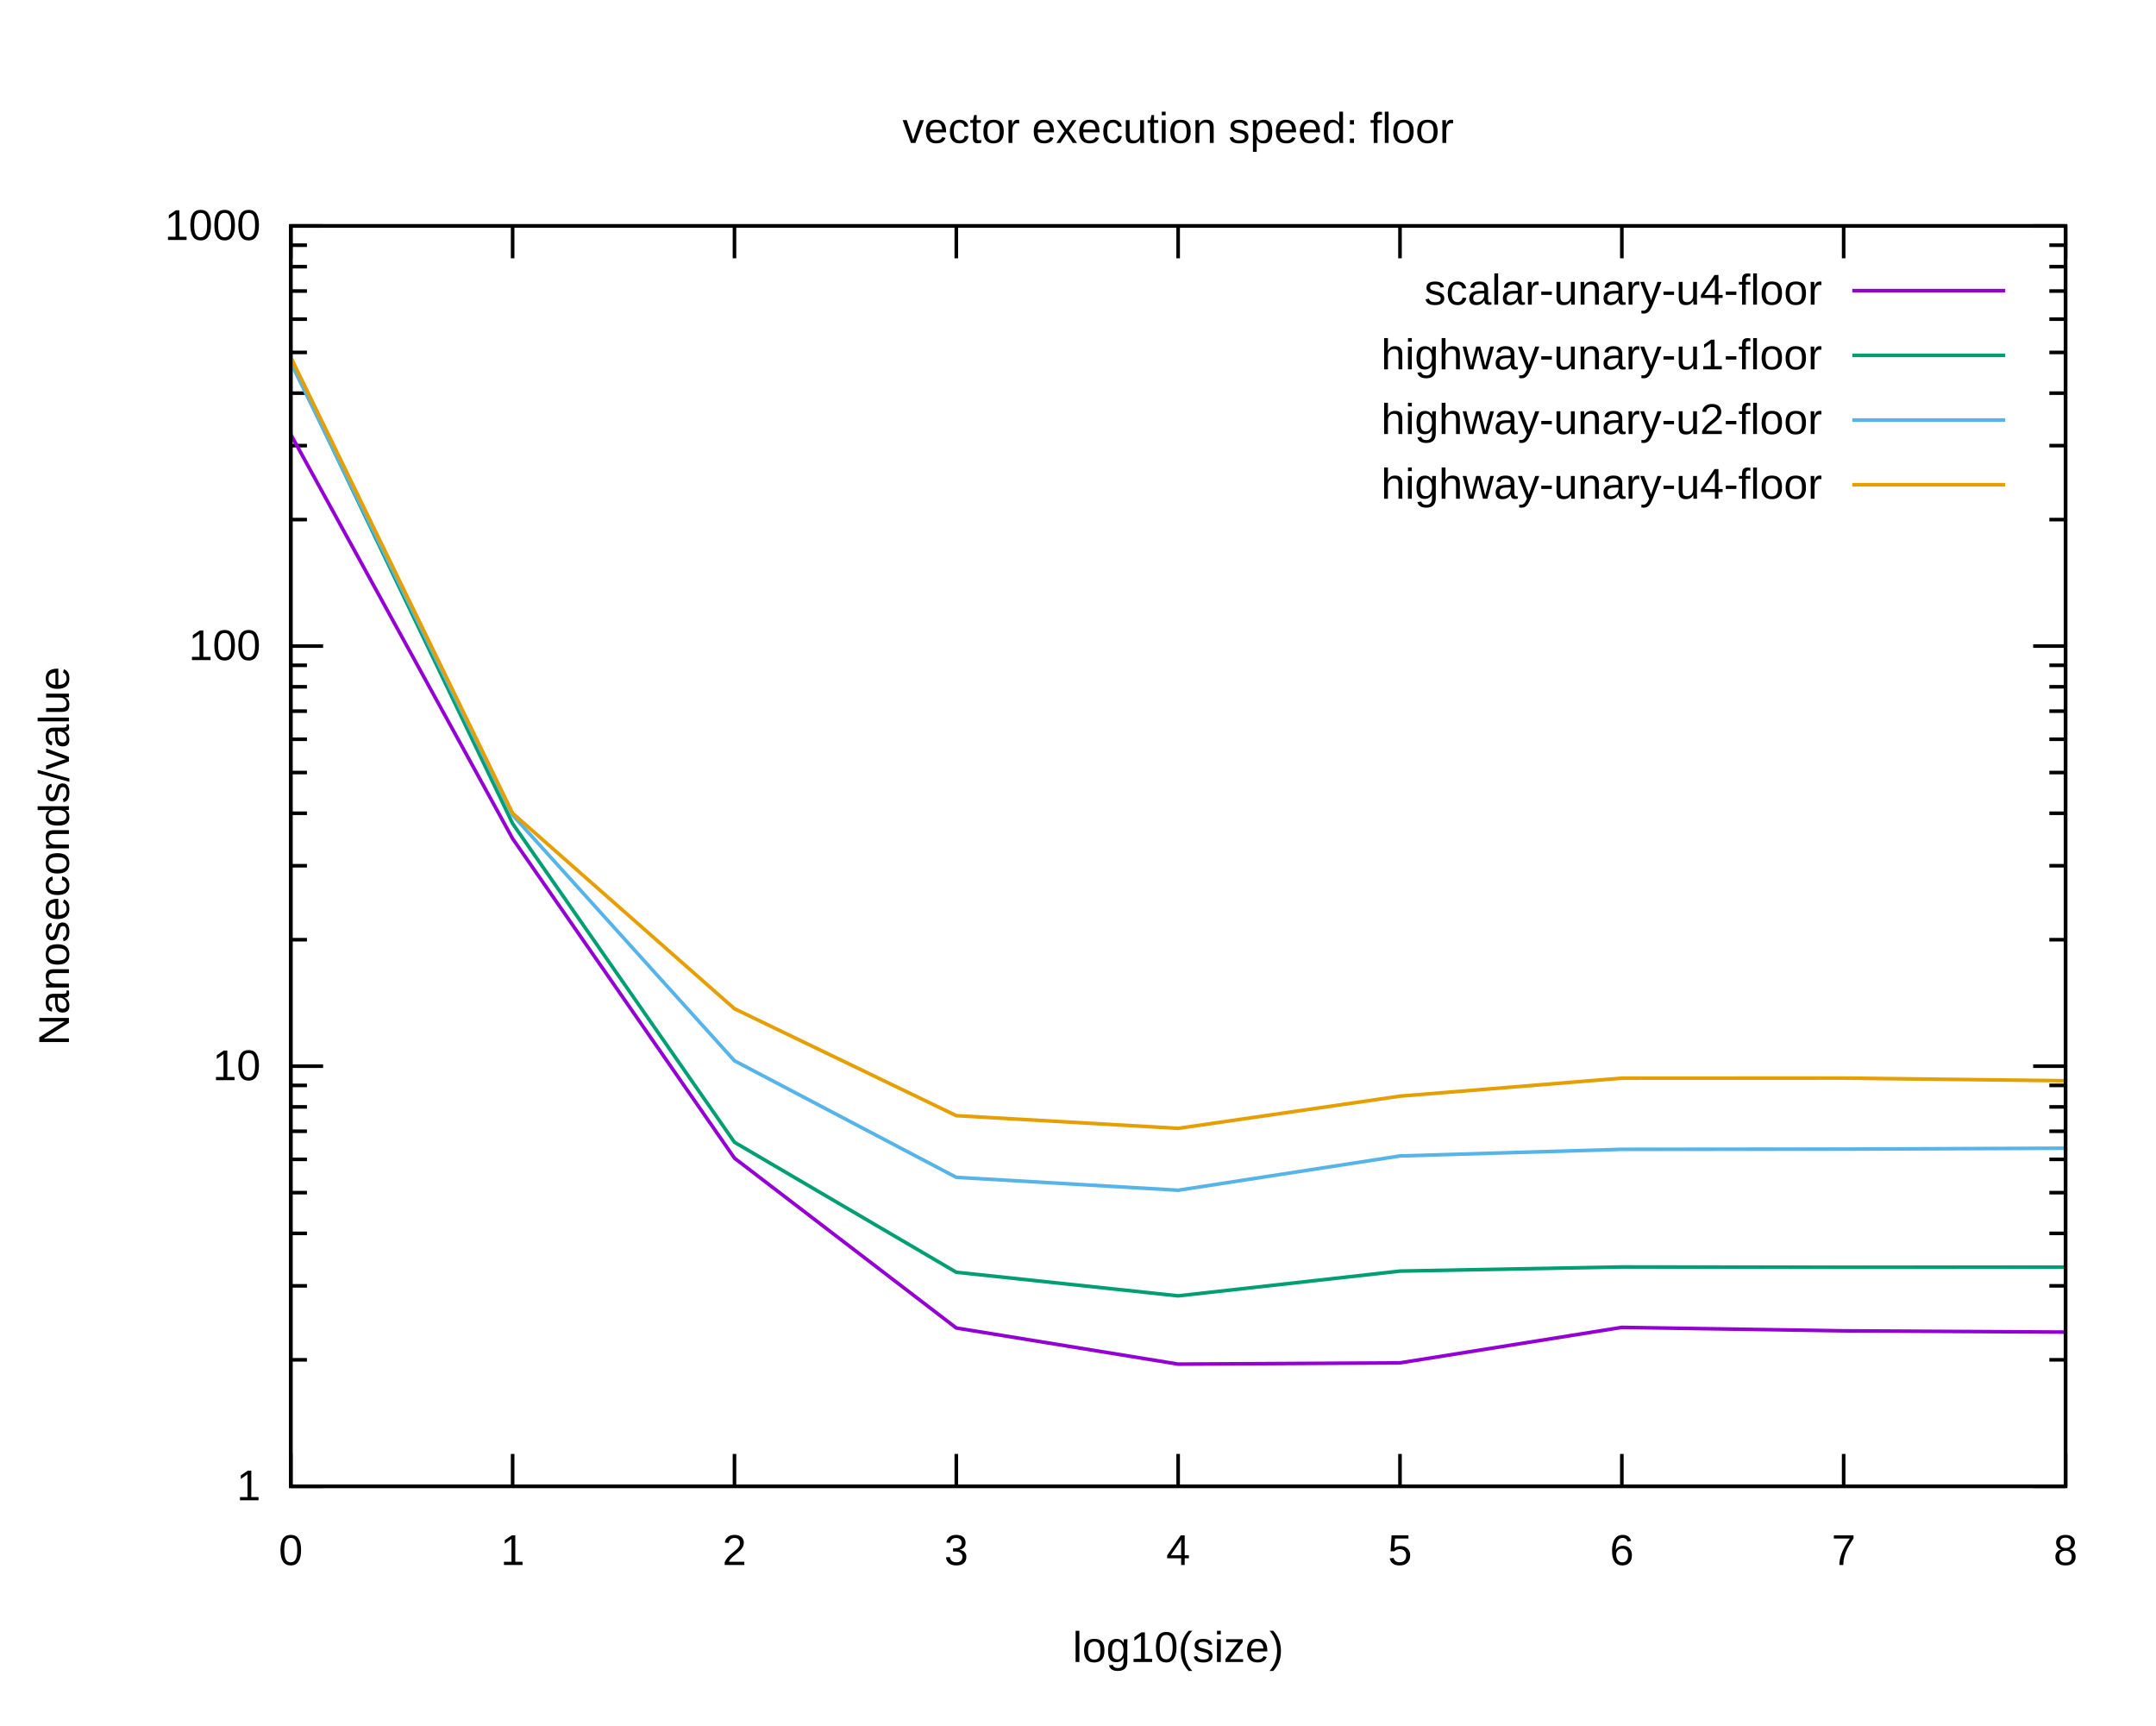
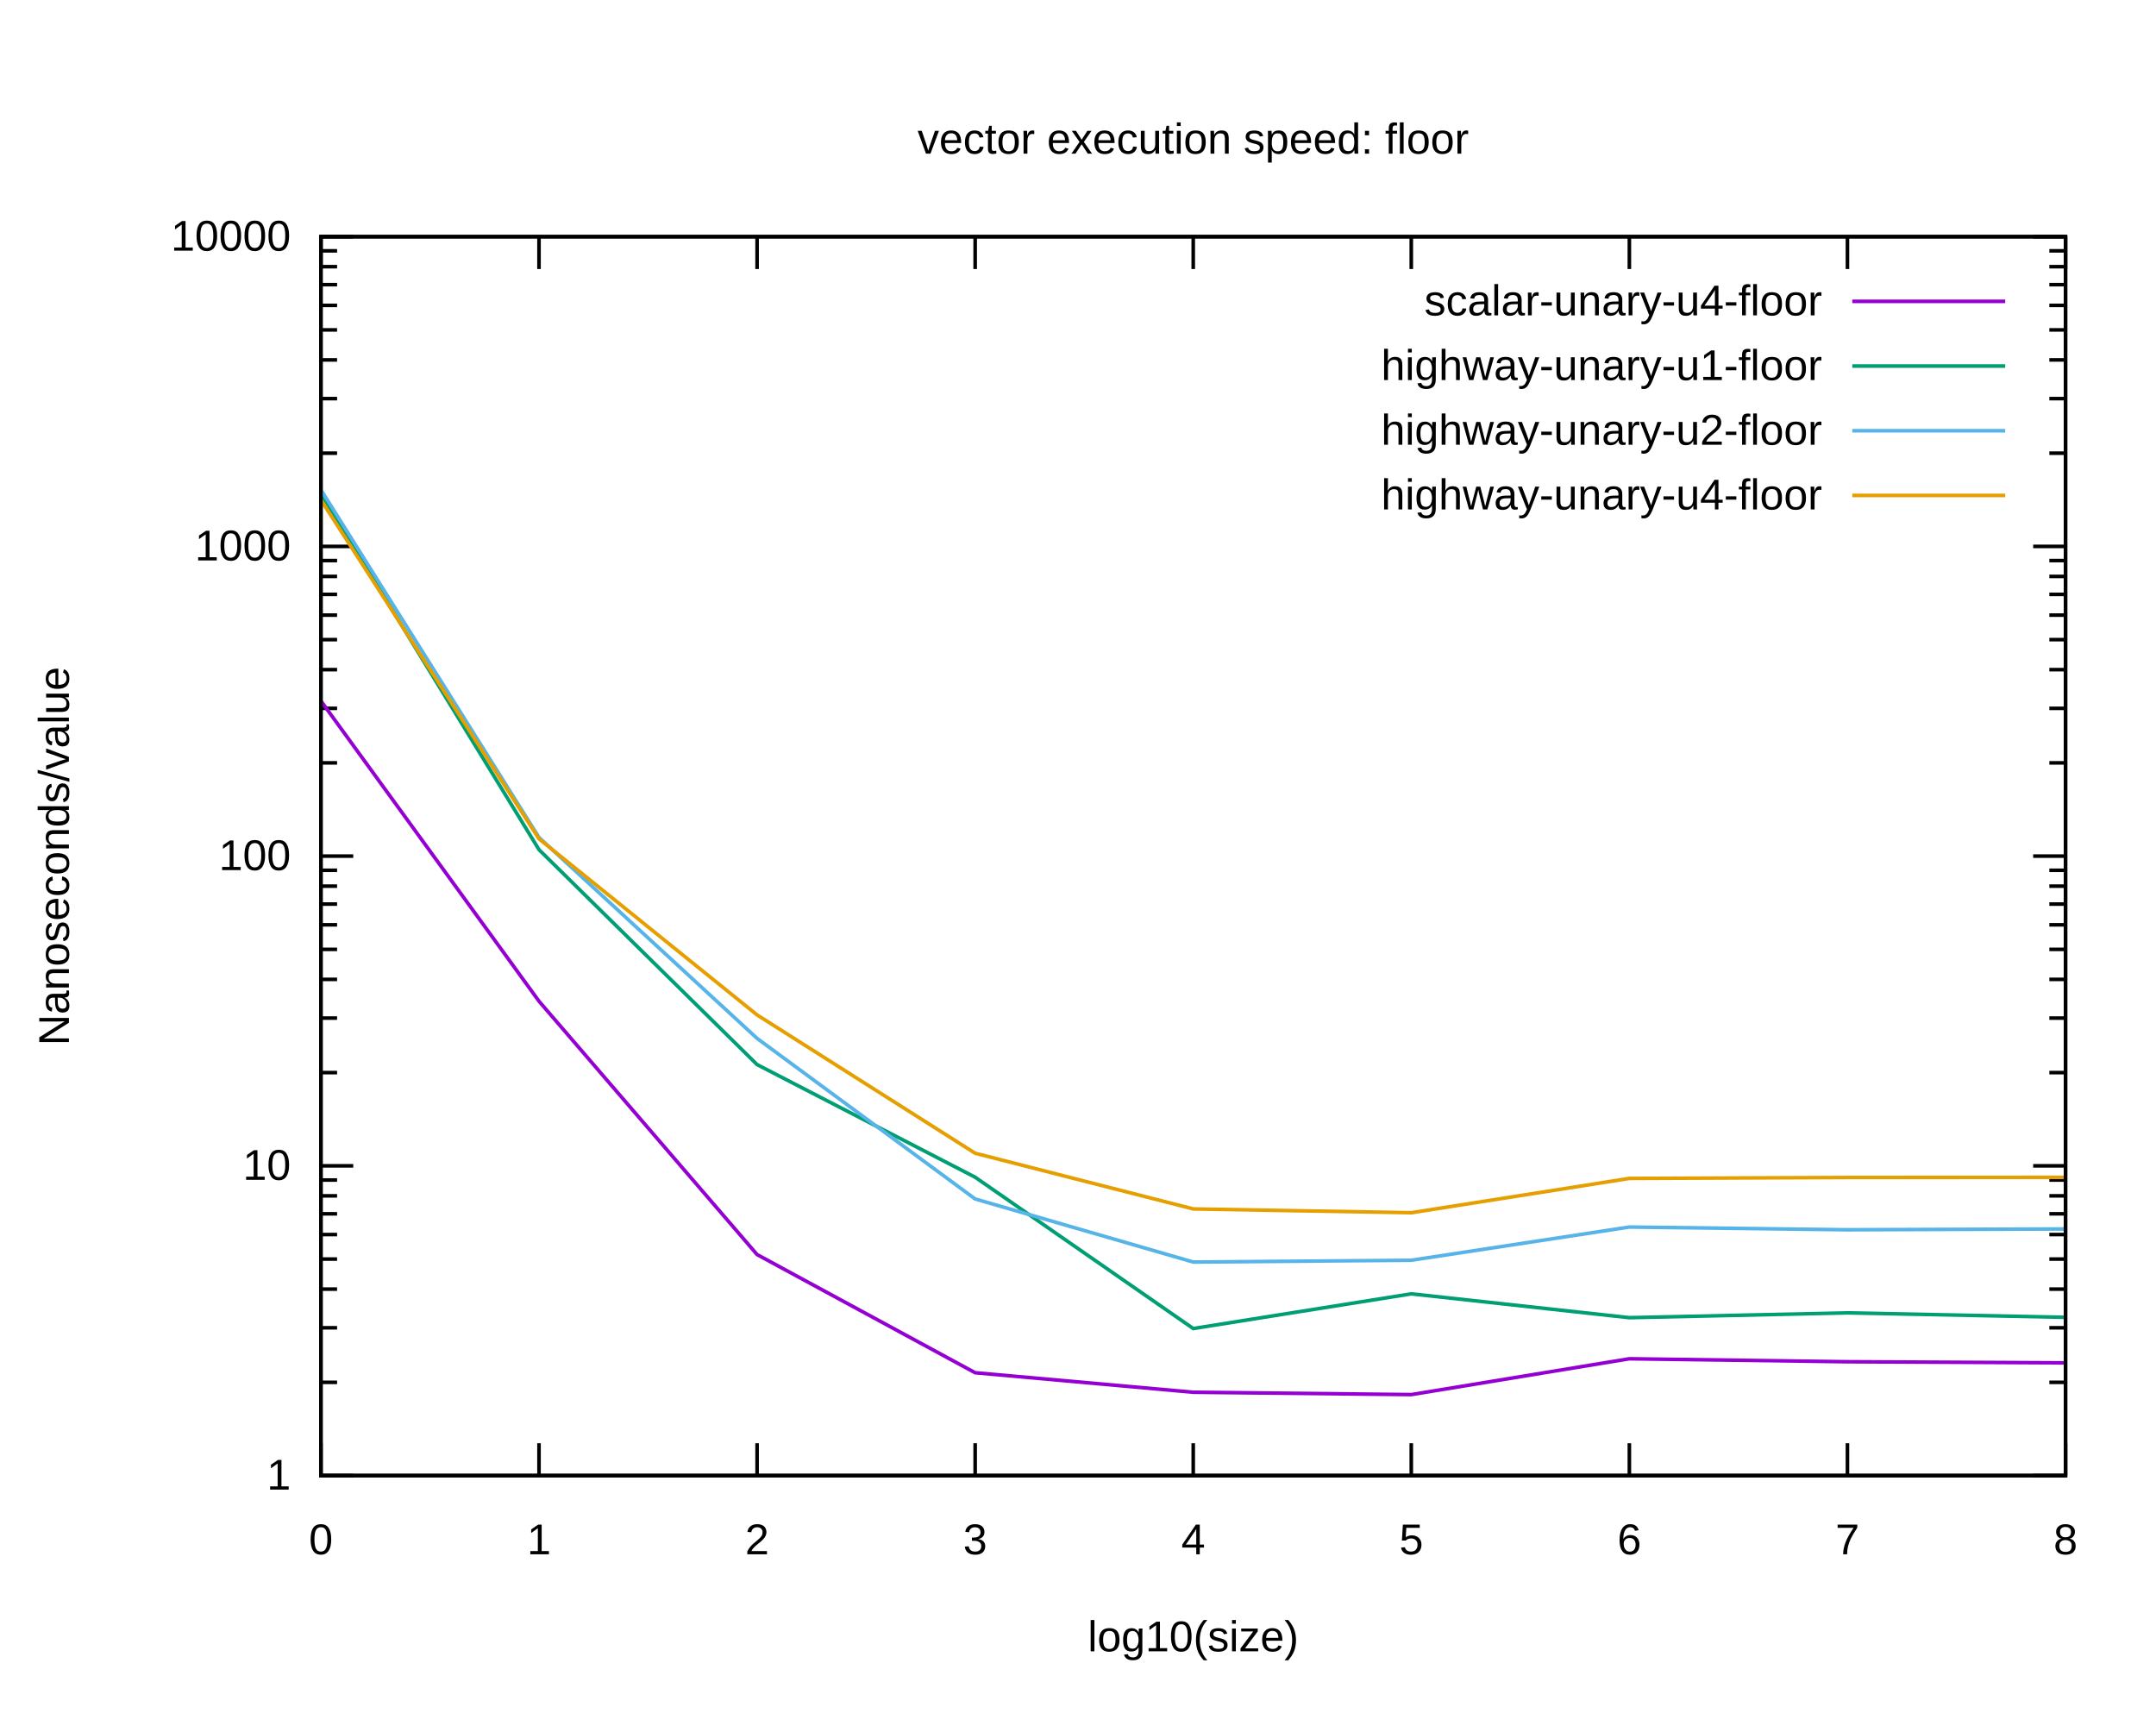
<svg xmlns="http://www.w3.org/2000/svg" xmlns:xlink="http://www.w3.org/1999/xlink" viewBox="0 0 600 480">
  <g id="gnuplot_canvas">
    <rect x="0" y="0" width="600" height="480" fill="none" />
    <defs>
      <circle id="gpDot" r="0.5" stroke-width="0.5" stroke="currentColor" />
      <path id="gpPt0" stroke-width="0.222" stroke="currentColor" d="M-1,0 h2 M0,-1 v2" />
      <path id="gpPt1" stroke-width="0.222" stroke="currentColor" d="M-1,-1 L1,1 M1,-1 L-1,1" />
      <path id="gpPt2" stroke-width="0.222" stroke="currentColor" d="M-1,0 L1,0 M0,-1 L0,1 M-1,-1 L1,1 M-1,1 L1,-1" />
      <rect id="gpPt3" stroke-width="0.222" stroke="currentColor" x="-1" y="-1" width="2" height="2" />
      <rect id="gpPt4" stroke-width="0.222" stroke="currentColor" fill="currentColor" x="-1" y="-1" width="2" height="2" />
      <circle id="gpPt5" stroke-width="0.222" stroke="currentColor" cx="0" cy="0" r="1" />
      <use xlink:href="#gpPt5" id="gpPt6" fill="currentColor" stroke="none" />
      <path id="gpPt7" stroke-width="0.222" stroke="currentColor" d="M0,-1.33 L-1.33,0.67 L1.33,0.67 z" />
      <use xlink:href="#gpPt7" id="gpPt8" fill="currentColor" stroke="none" />
      <use xlink:href="#gpPt7" id="gpPt9" stroke="currentColor" transform="rotate(180)" />
      <use xlink:href="#gpPt9" id="gpPt10" fill="currentColor" stroke="none" />
      <use xlink:href="#gpPt3" id="gpPt11" stroke="currentColor" transform="rotate(45)" />
      <use xlink:href="#gpPt11" id="gpPt12" fill="currentColor" stroke="none" />
      <path id="gpPt13" stroke-width="0.222" stroke="currentColor" d="M0,1.330 L1.265,0.411 L0.782,-1.067 L-0.782,-1.076 L-1.265,0.411 z" />
      <use xlink:href="#gpPt13" id="gpPt14" fill="currentColor" stroke="none" />
      <filter id="textbox" filterUnits="objectBoundingBox" x="0" y="0" height="1" width="1">
        <feFlood flood-color="white" flood-opacity="1" result="bgnd" />
        <feComposite in="SourceGraphic" in2="bgnd" operator="atop" />
      </filter>
      <filter id="greybox" filterUnits="objectBoundingBox" x="0" y="0" height="1" width="1">
        <feFlood flood-color="lightgrey" flood-opacity="1" result="grey" />
        <feComposite in="SourceGraphic" in2="grey" operator="atop" />
      </filter>
    </defs>
    <g fill="none" color="white" stroke="currentColor" stroke-width="1.00" stroke-linecap="butt" stroke-linejoin="miter">
</g>
    <g fill="none" color="black" stroke="currentColor" stroke-width="1.00" stroke-linecap="butt" stroke-linejoin="miter">
-       <path stroke="black" d="M80.92,413.54 L89.92,413.54 M574.82,413.54 L565.82,413.54  " />
-       <g transform="translate(72.53,417.44)" stroke="none" fill="black" font-family="Arial" font-size="12.00" text-anchor="end">
+       <path stroke="black" d="M89.31,410.56 L98.31,410.56 M574.82,410.56 L565.82,410.56  " />
+       <g transform="translate(80.92,414.46)" stroke="none" fill="black" font-family="Arial" font-size="12.00" text-anchor="end">
        <text>
          <tspan font-family="Arial"> 1</tspan>
        </text>
      </g>
    </g>
    <g fill="none" color="black" stroke="currentColor" stroke-width="1.00" stroke-linecap="butt" stroke-linejoin="miter">
-       <path stroke="black" d="M80.92,378.35 L85.42,378.35 M574.82,378.35 L570.32,378.35 M80.92,357.77 L85.42,357.77 M574.82,357.77 L570.32,357.77   M80.92,343.17 L85.42,343.17 M574.82,343.17 L570.32,343.17 M80.92,331.84 L85.42,331.84 M574.82,331.84 L570.32,331.84   M80.92,322.58 L85.42,322.58 M574.82,322.58 L570.32,322.58 M80.92,314.76 L85.42,314.76 M574.82,314.76 L570.32,314.76   M80.92,307.98 L85.42,307.98 M574.82,307.98 L570.32,307.98 M80.92,302.00 L85.42,302.00 M574.82,302.00 L570.32,302.00   M80.92,296.65 L89.92,296.65 M574.82,296.65 L565.82,296.65  " />
-       <g transform="translate(72.53,300.55)" stroke="none" fill="black" font-family="Arial" font-size="12.00" text-anchor="end">
+       <path stroke="black" d="M89.31,384.62 L93.81,384.62 M574.82,384.62 L570.32,384.62 M89.31,369.44 L93.81,369.44 M574.82,369.44 L570.32,369.44   M89.31,358.68 L93.81,358.68 M574.82,358.68 L570.32,358.68 M89.31,350.32 L93.81,350.32 M574.82,350.32 L570.32,350.32   M89.31,343.50 L93.81,343.50 M574.82,343.50 L570.32,343.50 M89.31,337.73 L93.81,337.73 M574.82,337.73 L570.32,337.73   M89.31,332.73 L93.81,332.73 M574.82,332.73 L570.32,332.73 M89.31,328.33 L93.81,328.33 M574.82,328.33 L570.32,328.33   M89.31,324.38 L98.31,324.38 M574.82,324.38 L565.82,324.38  " />
+       <g transform="translate(80.92,328.28)" stroke="none" fill="black" font-family="Arial" font-size="12.00" text-anchor="end">
        <text>
          <tspan font-family="Arial"> 10</tspan>
        </text>
      </g>
    </g>
    <g fill="none" color="black" stroke="currentColor" stroke-width="1.00" stroke-linecap="butt" stroke-linejoin="miter">
-       <path stroke="black" d="M80.92,261.46 L85.42,261.46 M574.82,261.46 L570.32,261.46 M80.92,240.88 L85.42,240.88 M574.82,240.88 L570.32,240.88   M80.92,226.28 L85.42,226.28 M574.82,226.28 L570.32,226.28 M80.92,214.95 L85.42,214.95 M574.82,214.95 L570.32,214.95   M80.92,205.69 L85.42,205.69 M574.82,205.69 L570.32,205.69 M80.92,197.87 L85.42,197.87 M574.82,197.87 L570.32,197.87   M80.92,191.09 L85.42,191.09 M574.82,191.09 L570.32,191.09 M80.92,185.11 L85.42,185.11 M574.82,185.11 L570.32,185.11   M80.92,179.76 L89.92,179.76 M574.82,179.76 L565.82,179.76  " />
-       <g transform="translate(72.53,183.66)" stroke="none" fill="black" font-family="Arial" font-size="12.00" text-anchor="end">
+       <path stroke="black" d="M89.31,298.44 L93.81,298.44 M574.82,298.44 L570.32,298.44 M89.31,283.27 L93.81,283.27 M574.82,283.27 L570.32,283.27   M89.31,272.50 L93.81,272.50 M574.82,272.50 L570.32,272.50 M89.31,264.15 L93.81,264.15 M574.82,264.15 L570.32,264.15   M89.31,257.32 L93.81,257.32 M574.82,257.32 L570.32,257.32 M89.31,251.55 L93.81,251.55 M574.82,251.55 L570.32,251.55   M89.31,246.56 L93.81,246.56 M574.82,246.56 L570.32,246.56 M89.31,242.15 L93.81,242.15 M574.82,242.15 L570.32,242.15   M89.31,238.20 L98.31,238.20 M574.82,238.20 L565.82,238.20  " />
+       <g transform="translate(80.92,242.10)" stroke="none" fill="black" font-family="Arial" font-size="12.00" text-anchor="end">
        <text>
          <tspan font-family="Arial"> 100</tspan>
        </text>
      </g>
    </g>
    <g fill="none" color="black" stroke="currentColor" stroke-width="1.00" stroke-linecap="butt" stroke-linejoin="miter">
-       <path stroke="black" d="M80.92,144.57 L85.42,144.57 M574.82,144.57 L570.32,144.57 M80.92,123.99 L85.42,123.99 M574.82,123.99 L570.32,123.99   M80.92,109.39 L85.42,109.39 M574.82,109.39 L570.32,109.39 M80.92,98.06 L85.42,98.06 M574.82,98.06 L570.32,98.06   M80.92,88.80 L85.42,88.80 M574.82,88.80 L570.32,88.80 M80.92,80.98 L85.42,80.98 M574.82,80.98 L570.32,80.98   M80.92,74.20 L85.42,74.20 M574.82,74.20 L570.32,74.20 M80.92,68.22 L85.42,68.22 M574.82,68.22 L570.32,68.22   M80.92,62.87 L89.92,62.87 M574.82,62.87 L565.82,62.87  " />
-       <g transform="translate(72.53,66.77)" stroke="none" fill="black" font-family="Arial" font-size="12.00" text-anchor="end">
+       <path stroke="black" d="M89.31,212.26 L93.81,212.26 M574.82,212.26 L570.32,212.26 M89.31,197.09 L93.81,197.09 M574.82,197.09 L570.32,197.09   M89.31,186.32 L93.81,186.32 M574.82,186.32 L570.32,186.32 M89.31,177.97 L93.81,177.97 M574.82,177.97 L570.32,177.97   M89.31,171.15 L93.81,171.15 M574.82,171.15 L570.32,171.15 M89.31,165.38 L93.81,165.38 M574.82,165.38 L570.32,165.38   M89.31,160.38 L93.81,160.38 M574.82,160.38 L570.32,160.38 M89.31,155.97 L93.81,155.97 M574.82,155.97 L570.32,155.97   M89.31,152.03 L98.31,152.03 M574.82,152.03 L565.82,152.03  " />
+       <g transform="translate(80.92,155.93)" stroke="none" fill="black" font-family="Arial" font-size="12.00" text-anchor="end">
        <text>
          <tspan font-family="Arial"> 1000</tspan>
        </text>
      </g>
    </g>
    <g fill="none" color="black" stroke="currentColor" stroke-width="1.00" stroke-linecap="butt" stroke-linejoin="miter">
-       <path stroke="black" d="M80.92,413.54 L80.92,404.54 M80.92,62.87 L80.92,71.87  " />
-       <g transform="translate(80.92,435.44)" stroke="none" fill="black" font-family="Arial" font-size="12.00" text-anchor="middle">
+       <path stroke="black" d="M89.31,126.09 L93.81,126.09 M574.82,126.09 L570.32,126.09 M89.31,110.91 L93.81,110.91 M574.82,110.91 L570.32,110.91   M89.31,100.14 L93.81,100.14 M574.82,100.14 L570.32,100.14 M89.31,91.79 L93.81,91.79 M574.82,91.79 L570.32,91.79   M89.31,84.97 L93.81,84.97 M574.82,84.97 L570.32,84.97 M89.31,79.20 L93.81,79.20 M574.82,79.20 L570.32,79.20   M89.31,74.20 L93.81,74.20 M574.82,74.20 L570.32,74.20 M89.31,69.79 L93.81,69.79 M574.82,69.79 L570.32,69.79   M89.31,65.85 L98.31,65.85 M574.82,65.85 L565.82,65.85  " />
+       <g transform="translate(80.92,69.75)" stroke="none" fill="black" font-family="Arial" font-size="12.00" text-anchor="end">
+         <text>
+           <tspan font-family="Arial"> 10000</tspan>
+         </text>
+       </g>
+     </g>
+     <g fill="none" color="black" stroke="currentColor" stroke-width="1.00" stroke-linecap="butt" stroke-linejoin="miter">
+       <path stroke="black" d="M89.31,410.56 L89.31,401.56 M89.31,65.85 L89.31,74.85  " />
+       <g transform="translate(89.31,432.46)" stroke="none" fill="black" font-family="Arial" font-size="12.00" text-anchor="middle">
        <text>
          <tspan font-family="Arial"> 0</tspan>
        </text>
      </g>
    </g>
    <g fill="none" color="black" stroke="currentColor" stroke-width="1.00" stroke-linecap="butt" stroke-linejoin="miter">
-       <path stroke="black" d="M142.66,413.54 L142.66,404.54 M142.66,62.87 L142.66,71.87  " />
-       <g transform="translate(142.66,435.44)" stroke="none" fill="black" font-family="Arial" font-size="12.00" text-anchor="middle">
+       <path stroke="black" d="M150.00,410.56 L150.00,401.56 M150.00,65.85 L150.00,74.85  " />
+       <g transform="translate(150.00,432.46)" stroke="none" fill="black" font-family="Arial" font-size="12.00" text-anchor="middle">
        <text>
          <tspan font-family="Arial"> 1</tspan>
        </text>
      </g>
    </g>
    <g fill="none" color="black" stroke="currentColor" stroke-width="1.00" stroke-linecap="butt" stroke-linejoin="miter">
-       <path stroke="black" d="M204.40,413.54 L204.40,404.54 M204.40,62.87 L204.40,71.87  " />
-       <g transform="translate(204.40,435.44)" stroke="none" fill="black" font-family="Arial" font-size="12.00" text-anchor="middle">
+       <path stroke="black" d="M210.69,410.56 L210.69,401.56 M210.69,65.85 L210.69,74.85  " />
+       <g transform="translate(210.69,432.46)" stroke="none" fill="black" font-family="Arial" font-size="12.00" text-anchor="middle">
        <text>
          <tspan font-family="Arial"> 2</tspan>
        </text>
      </g>
    </g>
    <g fill="none" color="black" stroke="currentColor" stroke-width="1.00" stroke-linecap="butt" stroke-linejoin="miter">
-       <path stroke="black" d="M266.13,413.54 L266.13,404.54 M266.13,62.87 L266.13,71.87  " />
-       <g transform="translate(266.13,435.44)" stroke="none" fill="black" font-family="Arial" font-size="12.00" text-anchor="middle">
+       <path stroke="black" d="M271.38,410.56 L271.38,401.56 M271.38,65.85 L271.38,74.85  " />
+       <g transform="translate(271.38,432.46)" stroke="none" fill="black" font-family="Arial" font-size="12.00" text-anchor="middle">
        <text>
          <tspan font-family="Arial"> 3</tspan>
        </text>
      </g>
    </g>
    <g fill="none" color="black" stroke="currentColor" stroke-width="1.00" stroke-linecap="butt" stroke-linejoin="miter">
-       <path stroke="black" d="M327.87,413.54 L327.87,404.54 M327.87,62.87 L327.87,71.87  " />
-       <g transform="translate(327.87,435.44)" stroke="none" fill="black" font-family="Arial" font-size="12.00" text-anchor="middle">
+       <path stroke="black" d="M332.07,410.56 L332.07,401.56 M332.07,65.85 L332.07,74.85  " />
+       <g transform="translate(332.07,432.46)" stroke="none" fill="black" font-family="Arial" font-size="12.00" text-anchor="middle">
        <text>
          <tspan font-family="Arial"> 4</tspan>
        </text>
      </g>
    </g>
    <g fill="none" color="black" stroke="currentColor" stroke-width="1.00" stroke-linecap="butt" stroke-linejoin="miter">
-       <path stroke="black" d="M389.61,413.54 L389.61,404.54 M389.61,62.87 L389.61,71.87  " />
-       <g transform="translate(389.61,435.44)" stroke="none" fill="black" font-family="Arial" font-size="12.00" text-anchor="middle">
+       <path stroke="black" d="M392.75,410.56 L392.75,401.56 M392.75,65.85 L392.75,74.85  " />
+       <g transform="translate(392.75,432.46)" stroke="none" fill="black" font-family="Arial" font-size="12.00" text-anchor="middle">
        <text>
          <tspan font-family="Arial"> 5</tspan>
        </text>
      </g>
    </g>
    <g fill="none" color="black" stroke="currentColor" stroke-width="1.00" stroke-linecap="butt" stroke-linejoin="miter">
-       <path stroke="black" d="M451.35,413.54 L451.35,404.54 M451.35,62.87 L451.35,71.87  " />
-       <g transform="translate(451.35,435.44)" stroke="none" fill="black" font-family="Arial" font-size="12.00" text-anchor="middle">
+       <path stroke="black" d="M453.44,410.56 L453.44,401.56 M453.44,65.85 L453.44,74.85  " />
+       <g transform="translate(453.44,432.46)" stroke="none" fill="black" font-family="Arial" font-size="12.00" text-anchor="middle">
        <text>
          <tspan font-family="Arial"> 6</tspan>
        </text>
      </g>
    </g>
    <g fill="none" color="black" stroke="currentColor" stroke-width="1.00" stroke-linecap="butt" stroke-linejoin="miter">
-       <path stroke="black" d="M513.08,413.54 L513.08,404.54 M513.08,62.87 L513.08,71.87  " />
-       <g transform="translate(513.08,435.44)" stroke="none" fill="black" font-family="Arial" font-size="12.00" text-anchor="middle">
+       <path stroke="black" d="M514.13,410.56 L514.13,401.56 M514.13,65.85 L514.13,74.85  " />
+       <g transform="translate(514.13,432.46)" stroke="none" fill="black" font-family="Arial" font-size="12.00" text-anchor="middle">
        <text>
          <tspan font-family="Arial"> 7</tspan>
        </text>
      </g>
    </g>
    <g fill="none" color="black" stroke="currentColor" stroke-width="1.00" stroke-linecap="butt" stroke-linejoin="miter">
-       <path stroke="black" d="M574.82,413.54 L574.82,404.54 M574.82,62.87 L574.82,71.87  " />
-       <g transform="translate(574.82,435.44)" stroke="none" fill="black" font-family="Arial" font-size="12.00" text-anchor="middle">
+       <path stroke="black" d="M574.82,410.56 L574.82,401.56 M574.82,65.85 L574.82,74.85  " />
+       <g transform="translate(574.82,432.46)" stroke="none" fill="black" font-family="Arial" font-size="12.00" text-anchor="middle">
        <text>
          <tspan font-family="Arial"> 8</tspan>
        </text>
      </g>
    </g>
    <g fill="none" color="black" stroke="currentColor" stroke-width="1.00" stroke-linecap="butt" stroke-linejoin="miter">
</g>
    <g fill="none" color="black" stroke="currentColor" stroke-width="1.00" stroke-linecap="butt" stroke-linejoin="miter">
-       <path stroke="black" d="M80.92,62.87 L80.92,413.54 L574.82,413.54 L574.82,62.87 L80.92,62.87 Z  " />
+       <path stroke="black" d="M89.31,65.85 L89.31,410.56 L574.82,410.56 L574.82,65.85 L89.31,65.85 Z  " />
    </g>
    <g fill="none" color="black" stroke="currentColor" stroke-width="1.00" stroke-linecap="butt" stroke-linejoin="miter">
      <g transform="translate(19.18,238.21) rotate(270)" stroke="none" fill="black" font-family="Arial" font-size="12.00" text-anchor="middle">
        <text>
          <tspan font-family="Arial">Nanoseconds/value</tspan>
        </text>
      </g>
    </g>
    <g fill="none" color="black" stroke="currentColor" stroke-width="1.00" stroke-linecap="butt" stroke-linejoin="miter">
-       <g transform="translate(327.87,462.44)" stroke="none" fill="black" font-family="Arial" font-size="12.00" text-anchor="middle">
+       <g transform="translate(332.06,459.46)" stroke="none" fill="black" font-family="Arial" font-size="12.00" text-anchor="middle">
        <text>
          <tspan font-family="Arial">log10(size)</tspan>
        </text>
      </g>
    </g>
    <g fill="none" color="black" stroke="currentColor" stroke-width="1.00" stroke-linecap="butt" stroke-linejoin="miter">
</g>
    <g id="gnuplot_plot_1">
      <g fill="none" color="black" stroke="currentColor" stroke-width="1.00" stroke-linecap="butt" stroke-linejoin="miter">
-         <g transform="translate(507.09,84.77)" stroke="none" fill="black" font-family="Arial" font-size="12.00" text-anchor="end">
+         <g transform="translate(507.09,87.75)" stroke="none" fill="black" font-family="Arial" font-size="12.00" text-anchor="end">
          <text>
            <tspan font-family="Arial">scalar-unary-u4-floor</tspan>
          </text>
        </g>
      </g>
      <g fill="none" color="black" stroke="currentColor" stroke-width="1.00" stroke-linecap="butt" stroke-linejoin="miter">
-         <path stroke="rgb(148,   0, 211)" d="M515.48,80.87 L558.04,80.87 M80.92,120.87 L142.66,233.34 L204.40,322.24 L266.13,369.50 L327.87,379.55 L389.61,379.20   L451.35,369.33 L513.08,370.29 L574.82,370.64  " />
+         <path stroke="rgb(148,   0, 211)" d="M515.48,83.85 L558.04,83.85 M89.31,195.02 L150.00,278.58 L210.69,349.07 L271.38,381.95 L332.07,387.38 L392.75,388.03   L453.44,378.06 L514.13,378.89 L574.82,379.20  " />
      </g>
    </g>
    <g id="gnuplot_plot_2">
      <g fill="none" color="black" stroke="currentColor" stroke-width="1.00" stroke-linecap="butt" stroke-linejoin="miter">
-         <g transform="translate(507.09,102.77)" stroke="none" fill="black" font-family="Arial" font-size="12.00" text-anchor="end">
+         <g transform="translate(507.09,105.75)" stroke="none" fill="black" font-family="Arial" font-size="12.00" text-anchor="end">
          <text>
            <tspan font-family="Arial">highway-unary-u1-floor</tspan>
          </text>
        </g>
      </g>
      <g fill="none" color="black" stroke="currentColor" stroke-width="1.00" stroke-linecap="butt" stroke-linejoin="miter">
-         <path stroke="rgb(  0, 158, 115)" d="M515.48,98.87 L558.04,98.87 M80.92,100.45 L142.66,229.15 L204.40,317.82 L266.13,353.99 L327.87,360.56 L389.61,353.67   L451.35,352.52 L513.08,352.60 L574.82,352.56  " />
+         <path stroke="rgb(  0, 158, 115)" d="M515.48,101.85 L558.04,101.85 M89.31,137.30 L150.00,236.41 L210.69,296.21 L271.38,327.55 L332.07,369.65 L392.75,360.00   L453.44,366.63 L514.13,365.29 L574.82,366.53  " />
      </g>
    </g>
    <g id="gnuplot_plot_3">
      <g fill="none" color="black" stroke="currentColor" stroke-width="1.00" stroke-linecap="butt" stroke-linejoin="miter">
-         <g transform="translate(507.09,120.77)" stroke="none" fill="black" font-family="Arial" font-size="12.00" text-anchor="end">
+         <g transform="translate(507.09,123.75)" stroke="none" fill="black" font-family="Arial" font-size="12.00" text-anchor="end">
          <text>
            <tspan font-family="Arial">highway-unary-u2-floor</tspan>
          </text>
        </g>
      </g>
      <g fill="none" color="black" stroke="currentColor" stroke-width="1.00" stroke-linecap="butt" stroke-linejoin="miter">
-         <path stroke="rgb( 86, 180, 233)" d="M515.48,116.87 L558.04,116.87 M80.92,100.88 L142.66,226.79 L204.40,295.15 L266.13,327.58 L327.87,331.17 L389.61,321.63   L451.35,319.79 L513.08,319.73 L574.82,319.48  " />
+         <path stroke="rgb( 86, 180, 233)" d="M515.48,119.85 L558.04,119.85 M89.31,136.28 L150.00,233.01 L210.69,288.92 L271.38,333.60 L332.07,351.15 L392.75,350.65   L453.44,341.41 L514.13,342.17 L574.82,341.94  " />
      </g>
    </g>
    <g id="gnuplot_plot_4">
      <g fill="none" color="black" stroke="currentColor" stroke-width="1.00" stroke-linecap="butt" stroke-linejoin="miter">
-         <g transform="translate(507.09,138.77)" stroke="none" fill="black" font-family="Arial" font-size="12.00" text-anchor="end">
+         <g transform="translate(507.09,141.75)" stroke="none" fill="black" font-family="Arial" font-size="12.00" text-anchor="end">
          <text>
            <tspan font-family="Arial">highway-unary-u4-floor</tspan>
          </text>
        </g>
      </g>
      <g fill="none" color="black" stroke="currentColor" stroke-width="1.00" stroke-linecap="butt" stroke-linejoin="miter">
-         <path stroke="rgb(230, 159,   0)" d="M515.48,134.87 L558.04,134.87 M80.92,99.39 L142.66,226.28 L204.40,280.67 L266.13,310.42 L327.87,313.95 L389.61,304.99   L451.35,299.99 L513.08,299.97 L574.82,300.71  " />
+         <path stroke="rgb(230, 159,   0)" d="M515.48,137.85 L558.04,137.85 M89.31,139.09 L150.00,233.40 L210.69,282.39 L271.38,320.88 L332.07,336.37 L392.75,337.43   L453.44,327.88 L514.13,327.62 L574.82,327.59  " />
      </g>
    </g>
    <g fill="none" color="white" stroke="rgb(230, 159,   0)" stroke-width="2.00" stroke-linecap="butt" stroke-linejoin="miter">
</g>
    <g fill="none" color="black" stroke="currentColor" stroke-width="2.00" stroke-linecap="butt" stroke-linejoin="miter">
</g>
    <g fill="none" color="black" stroke="black" stroke-width="1.00" stroke-linecap="butt" stroke-linejoin="miter">
</g>
    <g fill="none" color="black" stroke="currentColor" stroke-width="1.00" stroke-linecap="butt" stroke-linejoin="miter">
-       <path stroke="black" d="M80.92,62.87 L80.92,413.54 L574.82,413.54 L574.82,62.87 L80.92,62.87 Z  " />
-     </g>
-     <g fill="none" color="black" stroke="currentColor" stroke-width="1.00" stroke-linecap="butt" stroke-linejoin="miter">
-       <g transform="translate(327.87,39.77)" stroke="none" fill="black" font-family="Arial" font-size="12.00" text-anchor="middle">
+       <path stroke="black" d="M89.31,65.85 L89.31,410.56 L574.82,410.56 L574.82,65.85 L89.31,65.85 Z  " />
+     </g>
+     <g fill="none" color="black" stroke="currentColor" stroke-width="1.00" stroke-linecap="butt" stroke-linejoin="miter">
+       <g transform="translate(332.06,42.75)" stroke="none" fill="black" font-family="Arial" font-size="12.00" text-anchor="middle">
        <text>
          <tspan font-family="Arial">vector execution speed: floor</tspan>
        </text>
      </g>
    </g>
    <g fill="none" color="black" stroke="currentColor" stroke-width="1.00" stroke-linecap="butt" stroke-linejoin="miter">
</g>
  </g>
</svg>
